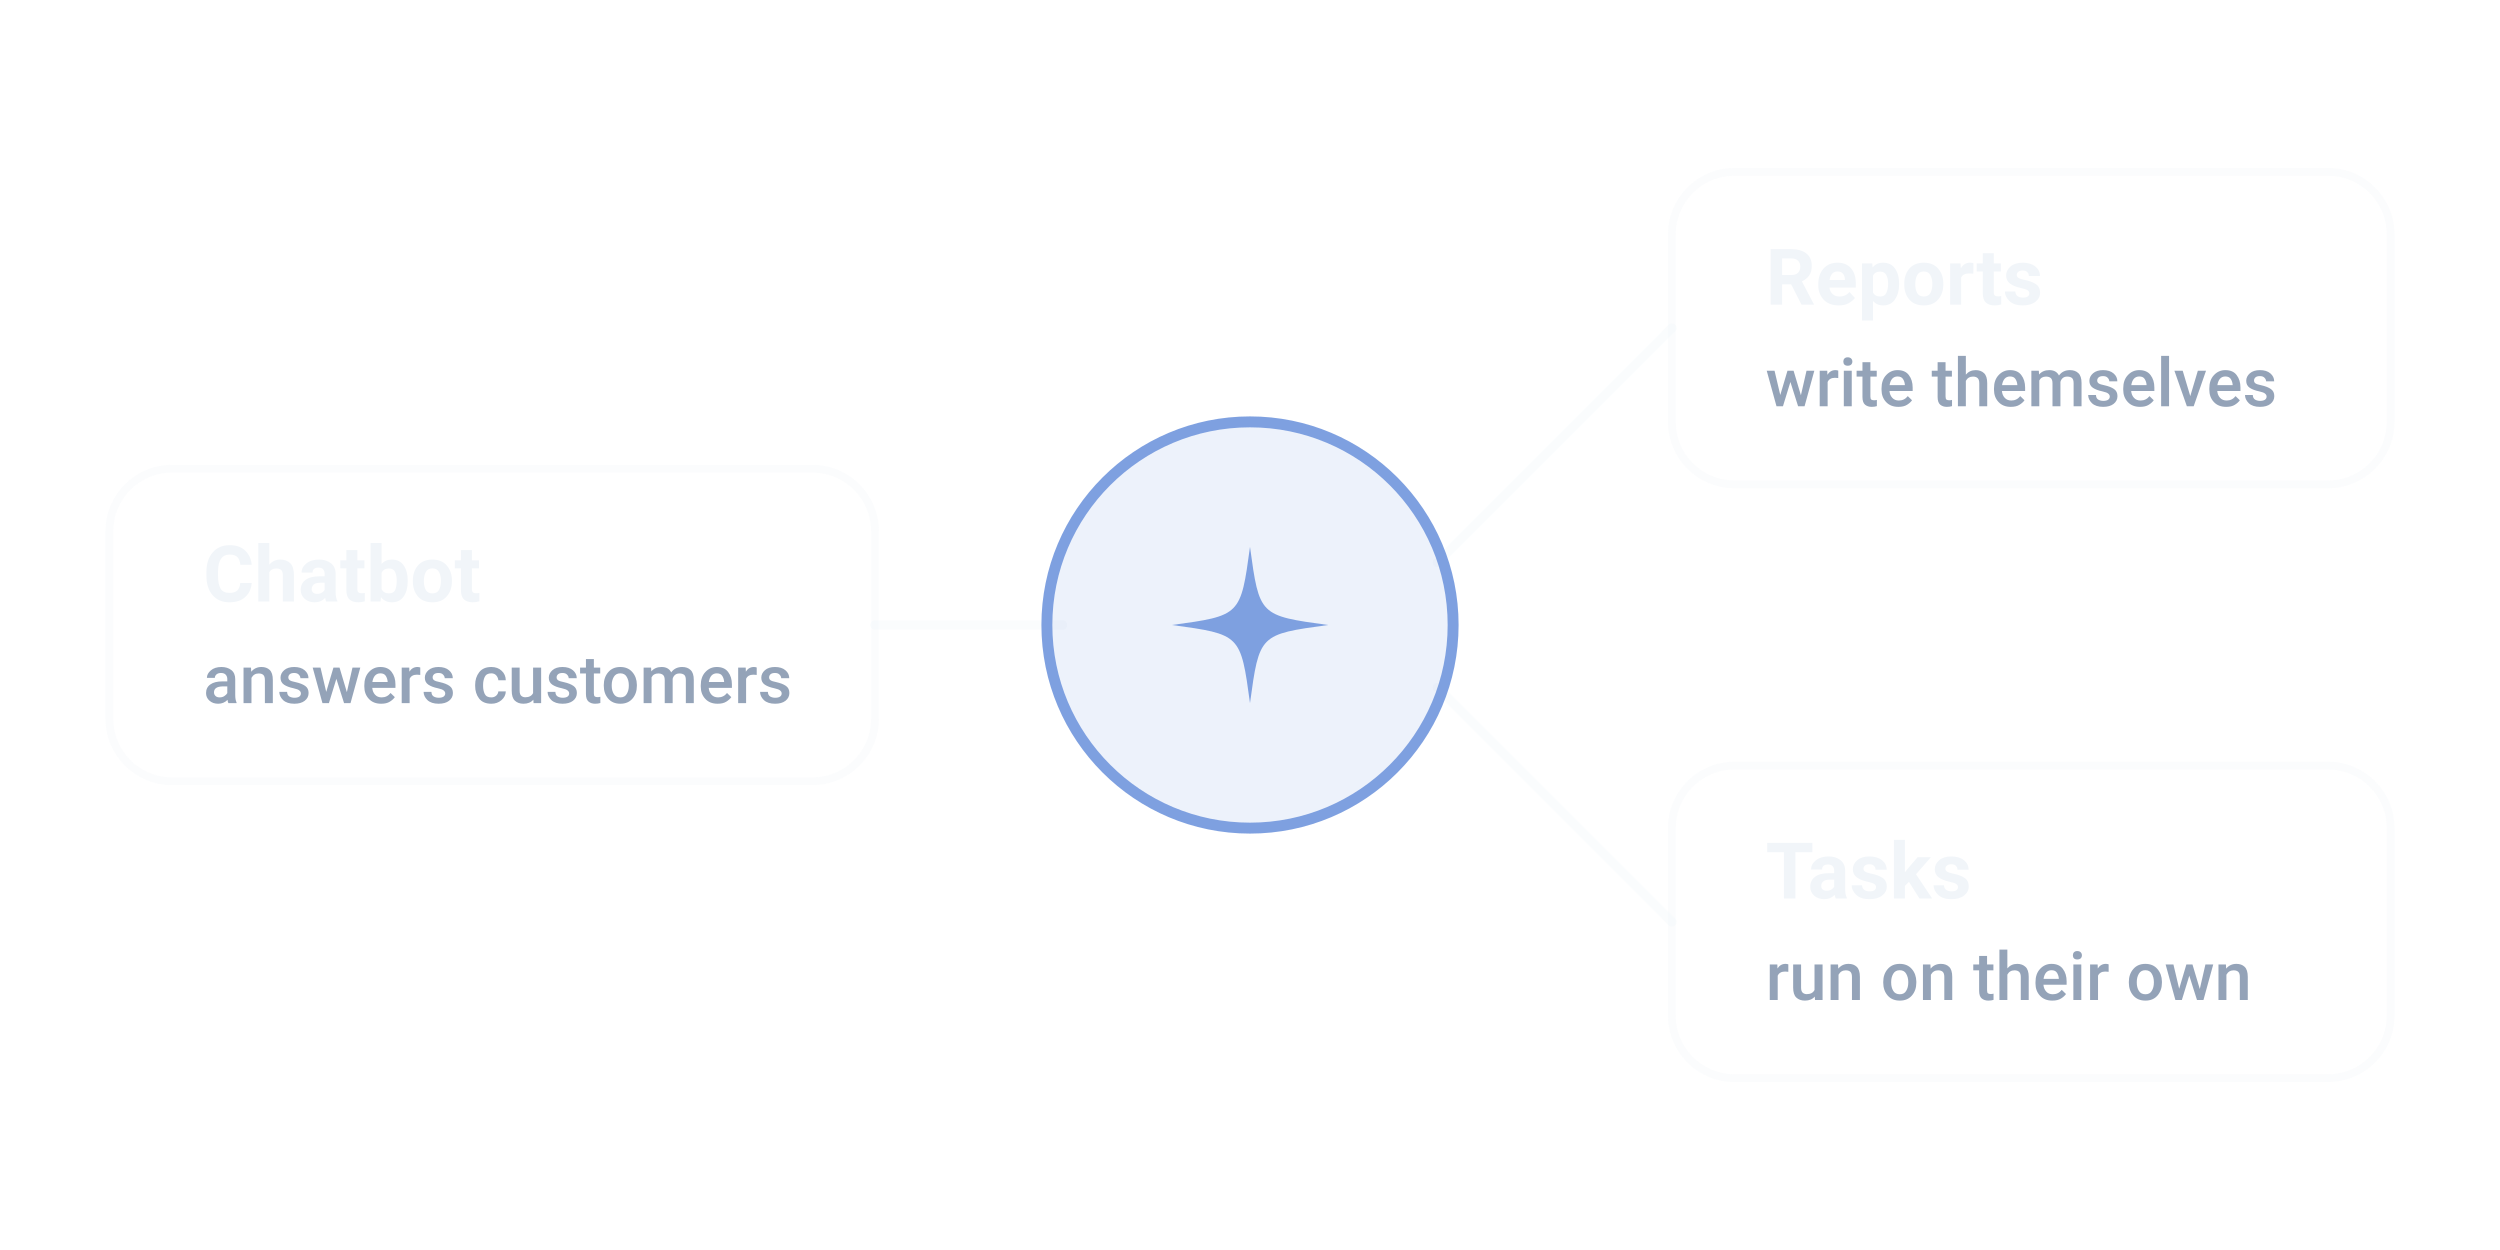
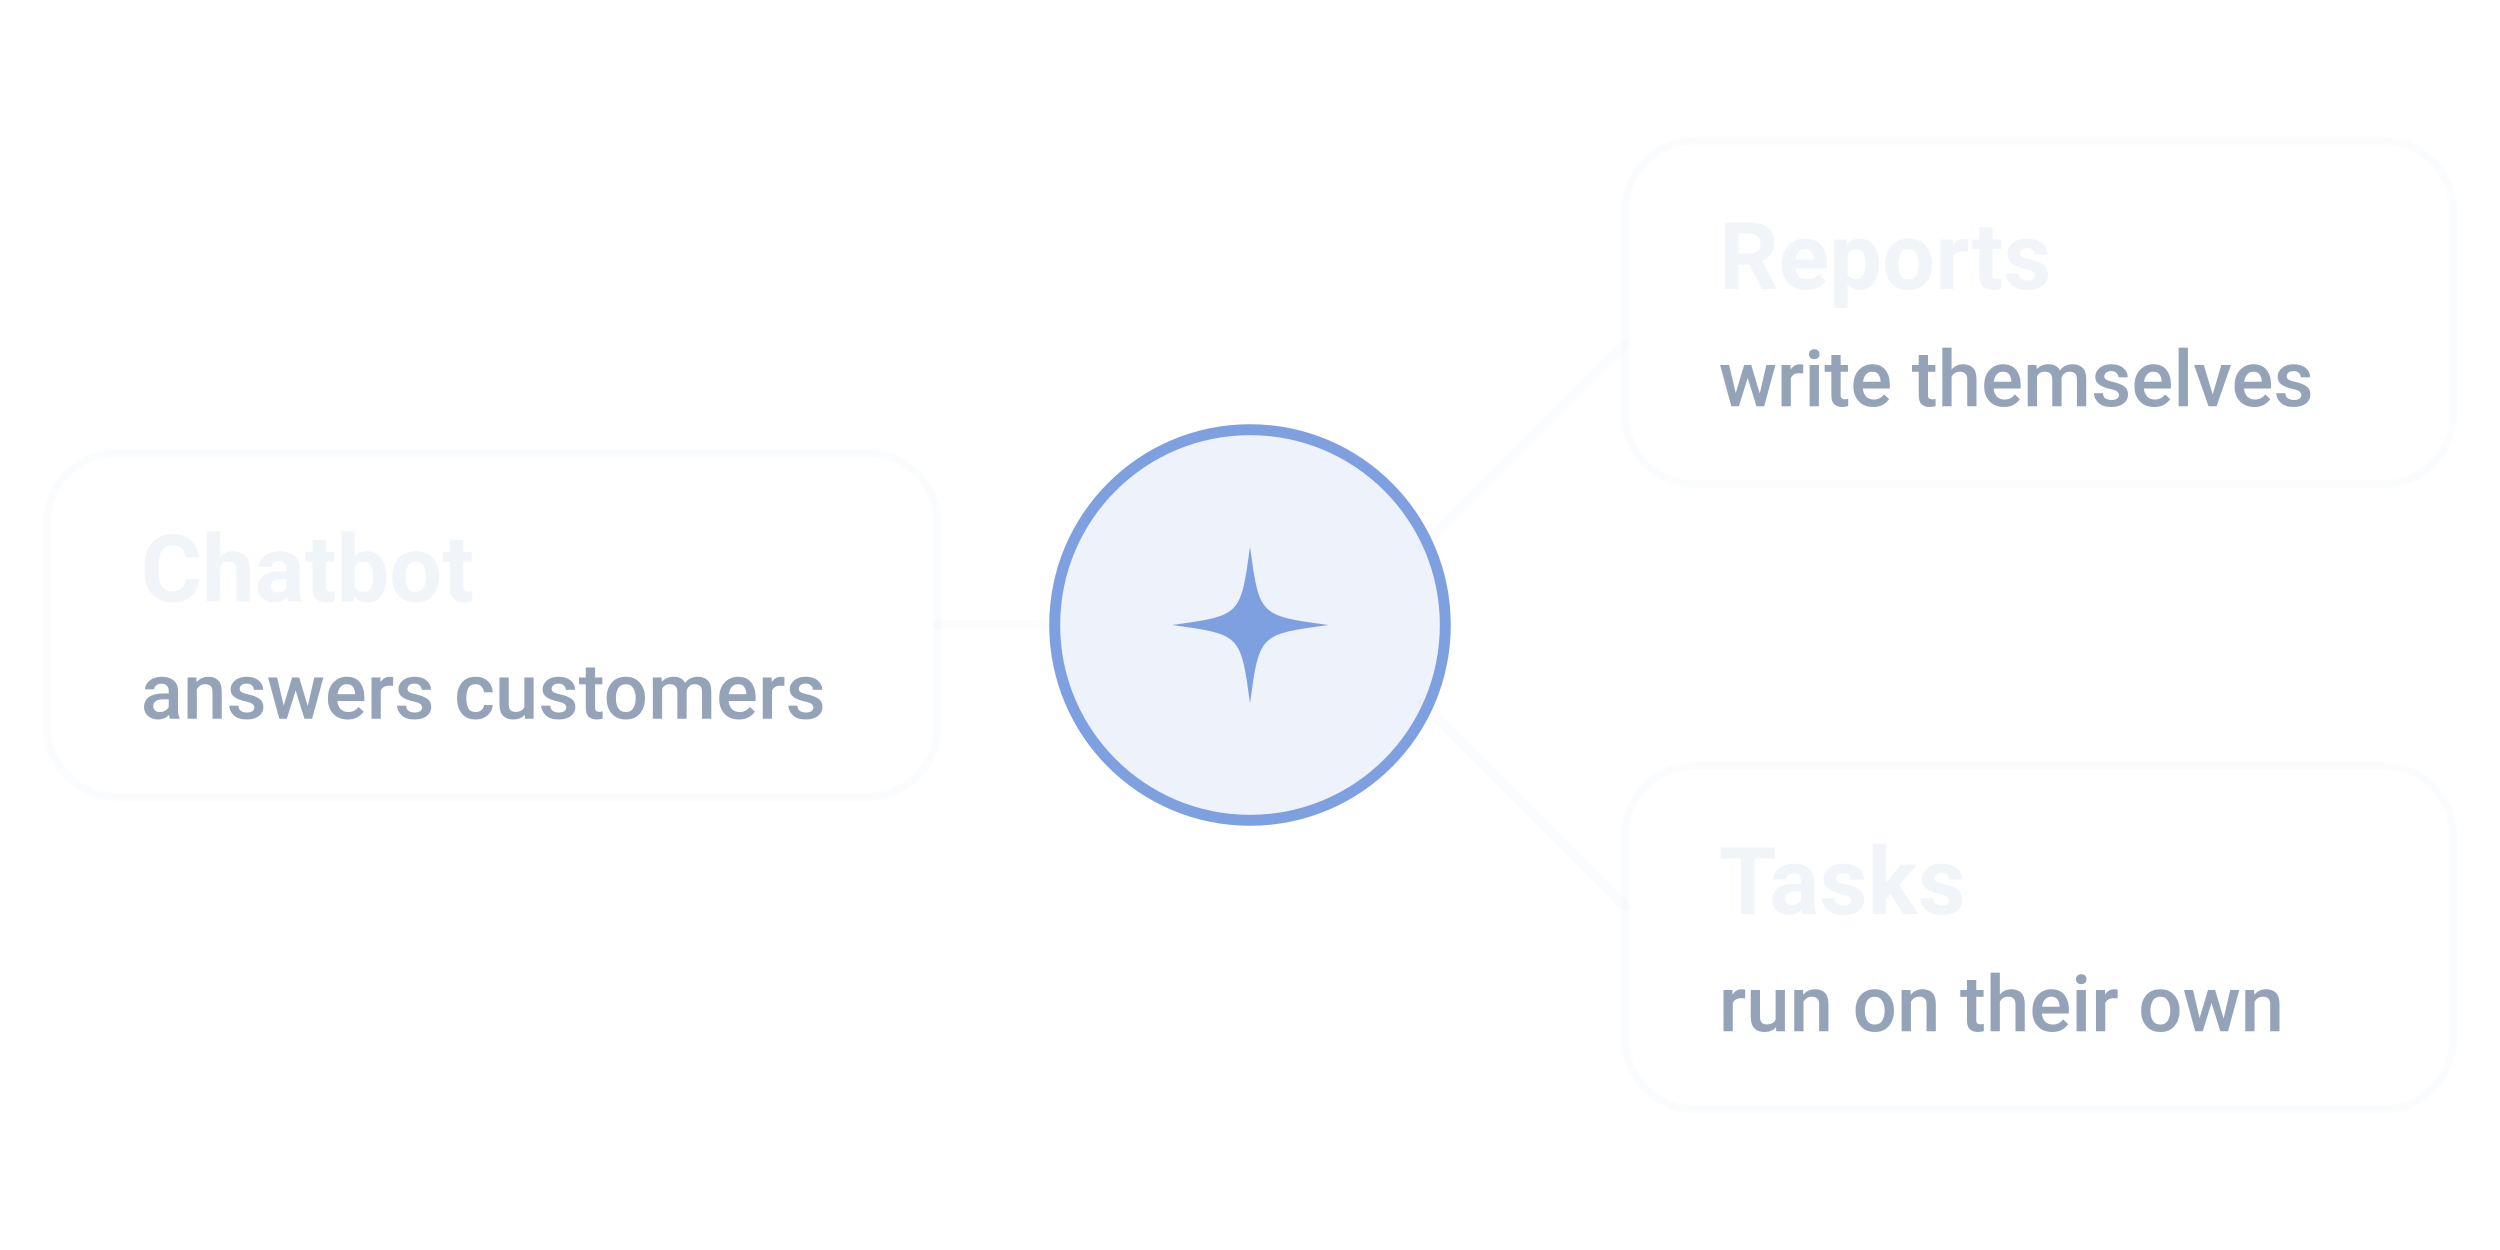
<svg xmlns="http://www.w3.org/2000/svg" width="320" height="160" viewBox="0 0 320 160" fill="none" stroke-linecap="round" stroke-linejoin="round">
-   <path d="M136 80 H 112 M184 72 L 214 42 M184 88 L 214 118" stroke="#f1f5f9" stroke-opacity="0.35" stroke-width="1.2" />
-   <circle cx="160" cy="80" r="26" fill="#7ea0e0" fill-opacity=".14" stroke="#7ea0e0" stroke-width="1.4" />
+   <path d="M134 80 H 120 M182 70 L 208 44 M182 90 L 208 116" stroke="#f1f5f9" stroke-opacity="0.35" stroke-width="1.2" />
+   <circle cx="160" cy="80" r="25" fill="#7ea0e0" fill-opacity=".14" stroke="#7ea0e0" stroke-width="1.4" />
  <path d="M160 70C161.2 78.8 161.2 78.8 170 80C161.2 81.2 161.2 81.2 160 90C158.8 81.2 158.8 81.2 150 80C158.8 78.8 158.8 78.8 160 70Z" fill="#7ea0e0" />
-   <rect x="14" y="60" width="98" height="40" rx="8" fill="#f1f5f9" fill-opacity=".05" stroke="#f1f5f9" stroke-opacity=".28" />
-   <text x="26" y="77" font-family="ui-sans-serif, system-ui, -apple-system, 'Segoe UI', Roboto, Helvetica, Arial, sans-serif" font-size="10" font-weight="600" fill="#f1f5f9" text-anchor="start">Chatbot</text>
-   <text x="26" y="90" font-family="ui-sans-serif, system-ui, -apple-system, 'Segoe UI', Roboto, Helvetica, Arial, sans-serif" font-size="8.6" font-weight="500" fill="#94a3b8" text-anchor="start">answers customers</text>
-   <rect x="214" y="22" width="92" height="40" rx="8" fill="#f1f5f9" fill-opacity=".05" stroke="#f1f5f9" stroke-opacity=".28" />
-   <text x="226" y="39" font-family="ui-sans-serif, system-ui, -apple-system, 'Segoe UI', Roboto, Helvetica, Arial, sans-serif" font-size="10" font-weight="600" fill="#f1f5f9" text-anchor="start">Reports</text>
-   <text x="226" y="52" font-family="ui-sans-serif, system-ui, -apple-system, 'Segoe UI', Roboto, Helvetica, Arial, sans-serif" font-size="8.6" font-weight="500" fill="#94a3b8" text-anchor="start">write themselves</text>
-   <rect x="214" y="98" width="92" height="40" rx="8" fill="#f1f5f9" fill-opacity=".05" stroke="#f1f5f9" stroke-opacity=".28" />
-   <text x="226" y="115" font-family="ui-sans-serif, system-ui, -apple-system, 'Segoe UI', Roboto, Helvetica, Arial, sans-serif" font-size="10" font-weight="600" fill="#f1f5f9" text-anchor="start">Tasks</text>
-   <text x="226" y="128" font-family="ui-sans-serif, system-ui, -apple-system, 'Segoe UI', Roboto, Helvetica, Arial, sans-serif" font-size="8.6" font-weight="500" fill="#94a3b8" text-anchor="start">run on their own</text>
+   <rect x="6" y="58" width="114" height="44" rx="9" fill="#f1f5f9" fill-opacity=".05" stroke="#f1f5f9" stroke-opacity=".28" />
+   <text x="18" y="77" font-family="ui-sans-serif, system-ui, -apple-system, 'Segoe UI', Roboto, Helvetica, Arial, sans-serif" font-size="12" font-weight="600" fill="#f1f5f9" text-anchor="start">Chatbot</text>
+   <text x="18" y="92" font-family="ui-sans-serif, system-ui, -apple-system, 'Segoe UI', Roboto, Helvetica, Arial, sans-serif" font-size="10" font-weight="500" fill="#94a3b8" text-anchor="start">answers customers</text>
+   <rect x="208" y="18" width="106" height="44" rx="9" fill="#f1f5f9" fill-opacity=".05" stroke="#f1f5f9" stroke-opacity=".28" />
+   <text x="220" y="37" font-family="ui-sans-serif, system-ui, -apple-system, 'Segoe UI', Roboto, Helvetica, Arial, sans-serif" font-size="12" font-weight="600" fill="#f1f5f9" text-anchor="start">Reports</text>
+   <text x="220" y="52" font-family="ui-sans-serif, system-ui, -apple-system, 'Segoe UI', Roboto, Helvetica, Arial, sans-serif" font-size="10" font-weight="500" fill="#94a3b8" text-anchor="start">write themselves</text>
+   <rect x="208" y="98" width="106" height="44" rx="9" fill="#f1f5f9" fill-opacity=".05" stroke="#f1f5f9" stroke-opacity=".28" />
+   <text x="220" y="117" font-family="ui-sans-serif, system-ui, -apple-system, 'Segoe UI', Roboto, Helvetica, Arial, sans-serif" font-size="12" font-weight="600" fill="#f1f5f9" text-anchor="start">Tasks</text>
+   <text x="220" y="132" font-family="ui-sans-serif, system-ui, -apple-system, 'Segoe UI', Roboto, Helvetica, Arial, sans-serif" font-size="10" font-weight="500" fill="#94a3b8" text-anchor="start">run on their own</text>
</svg>
